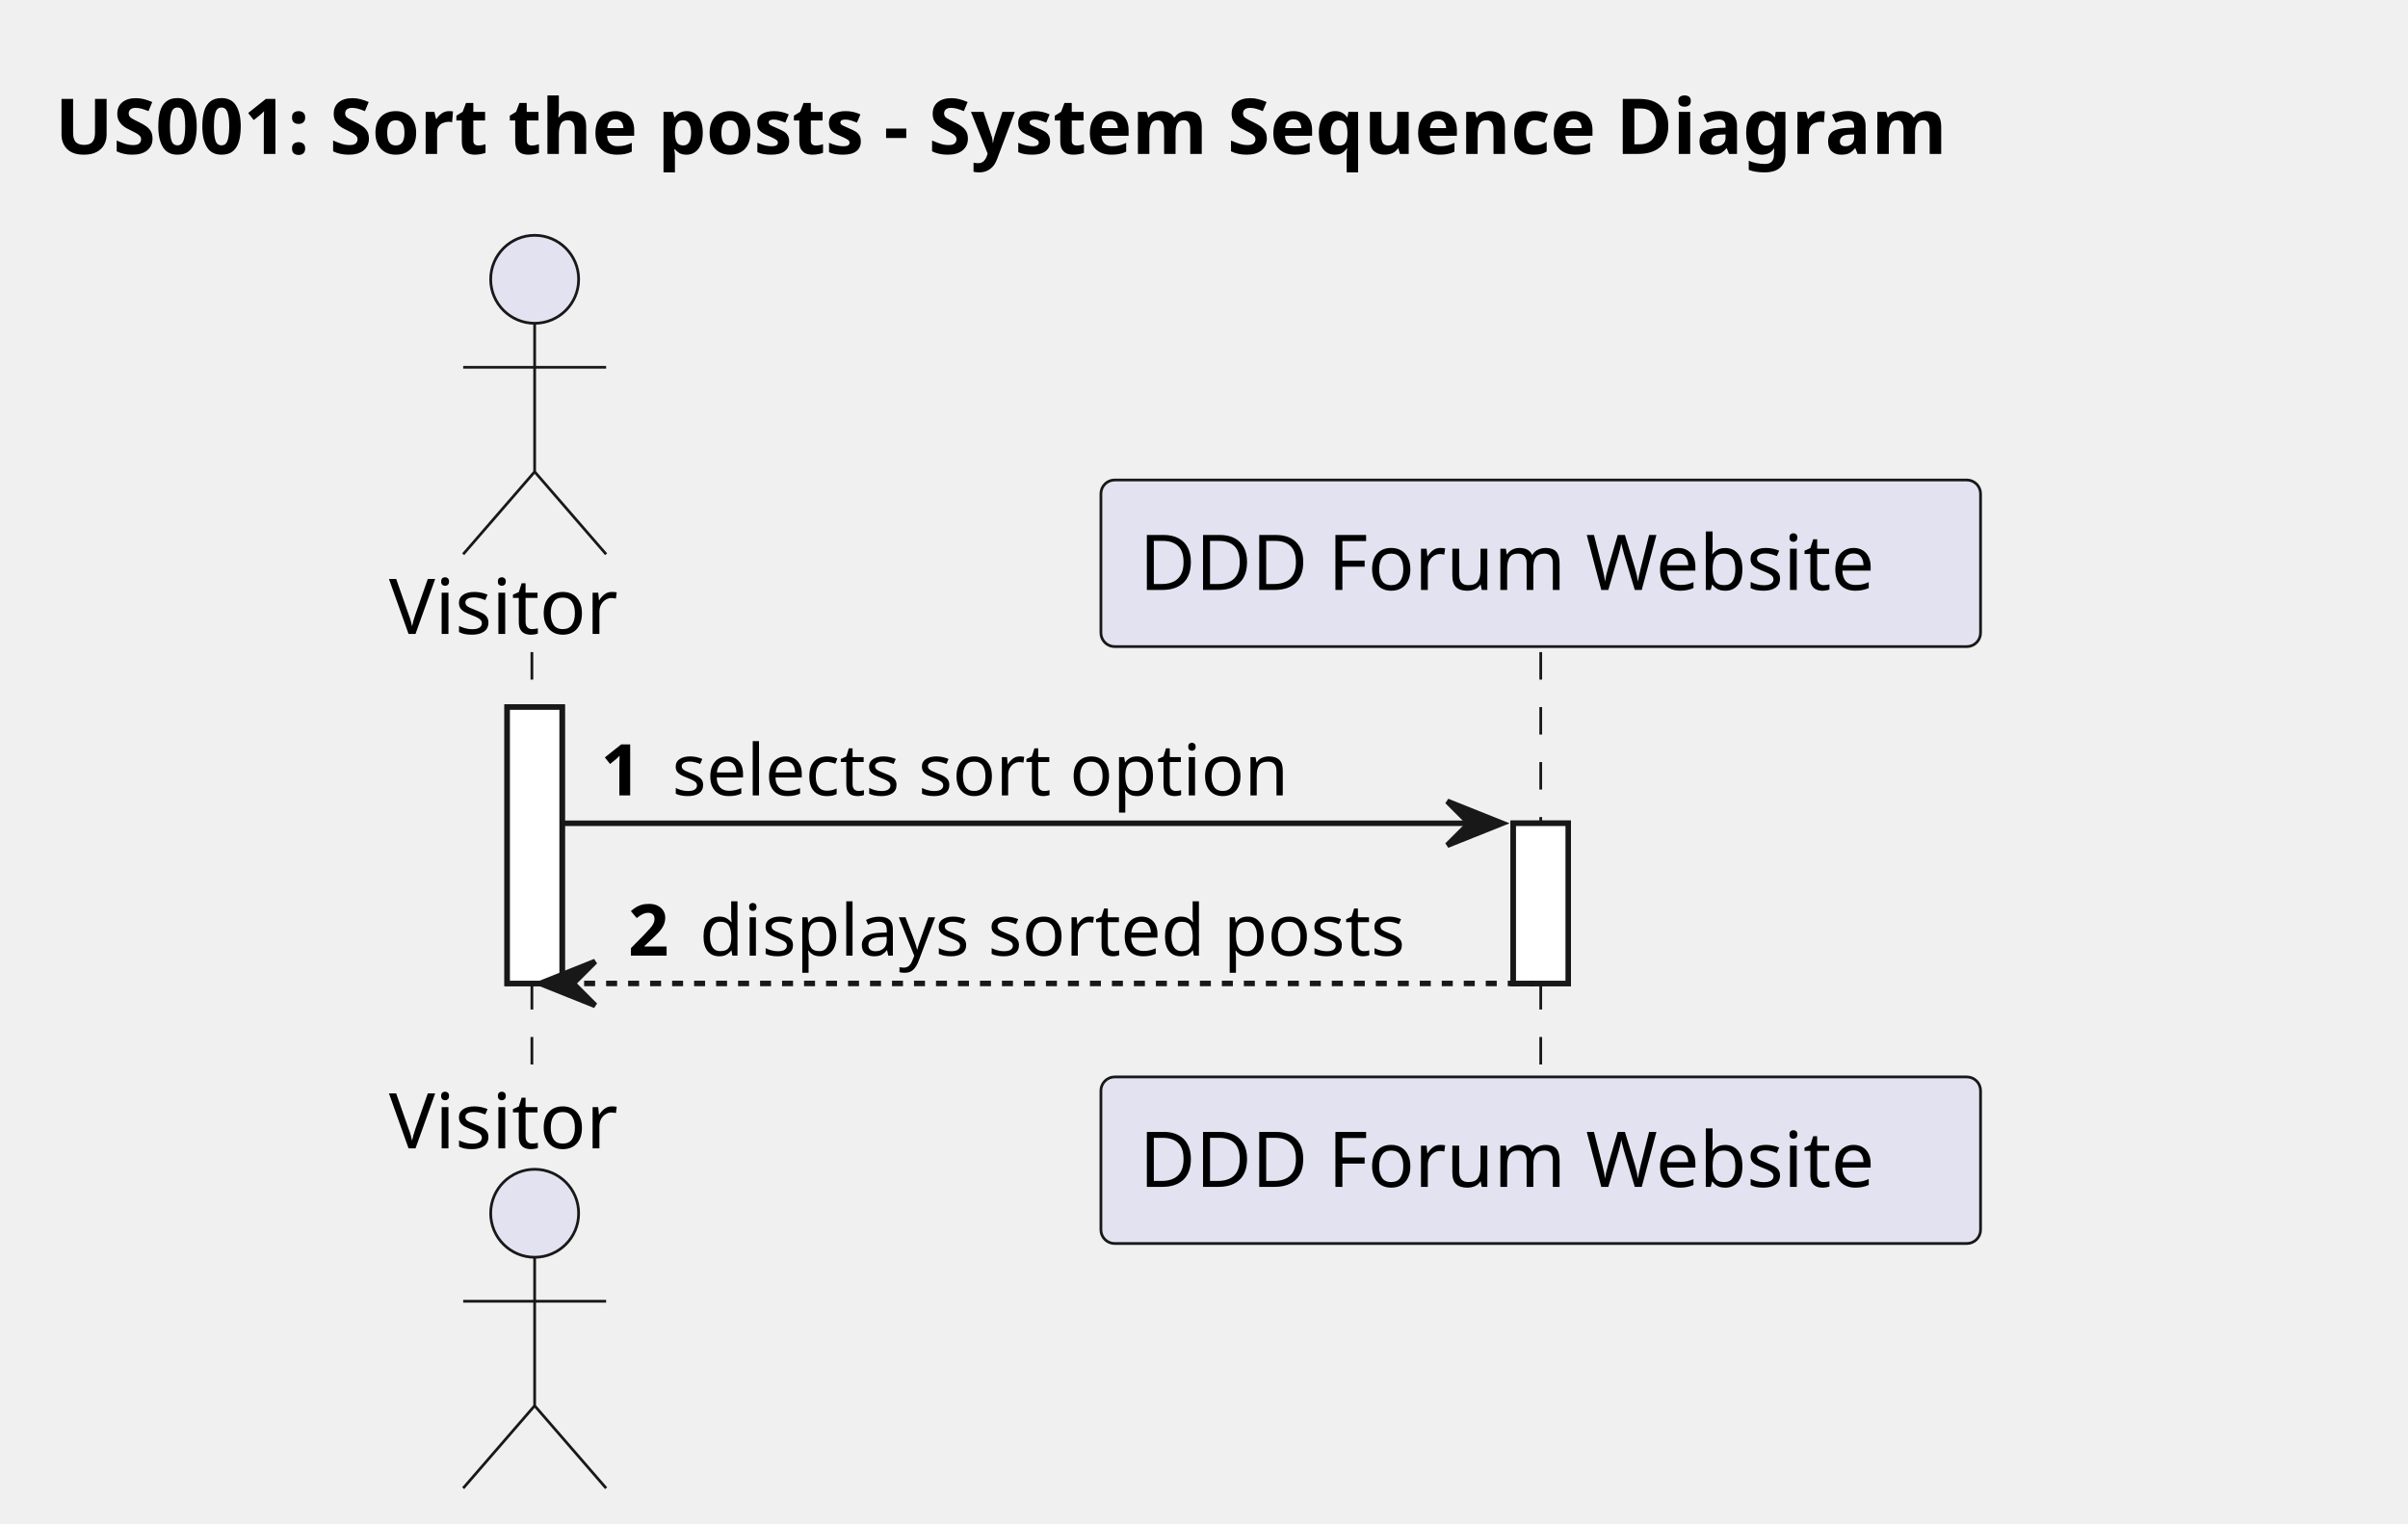
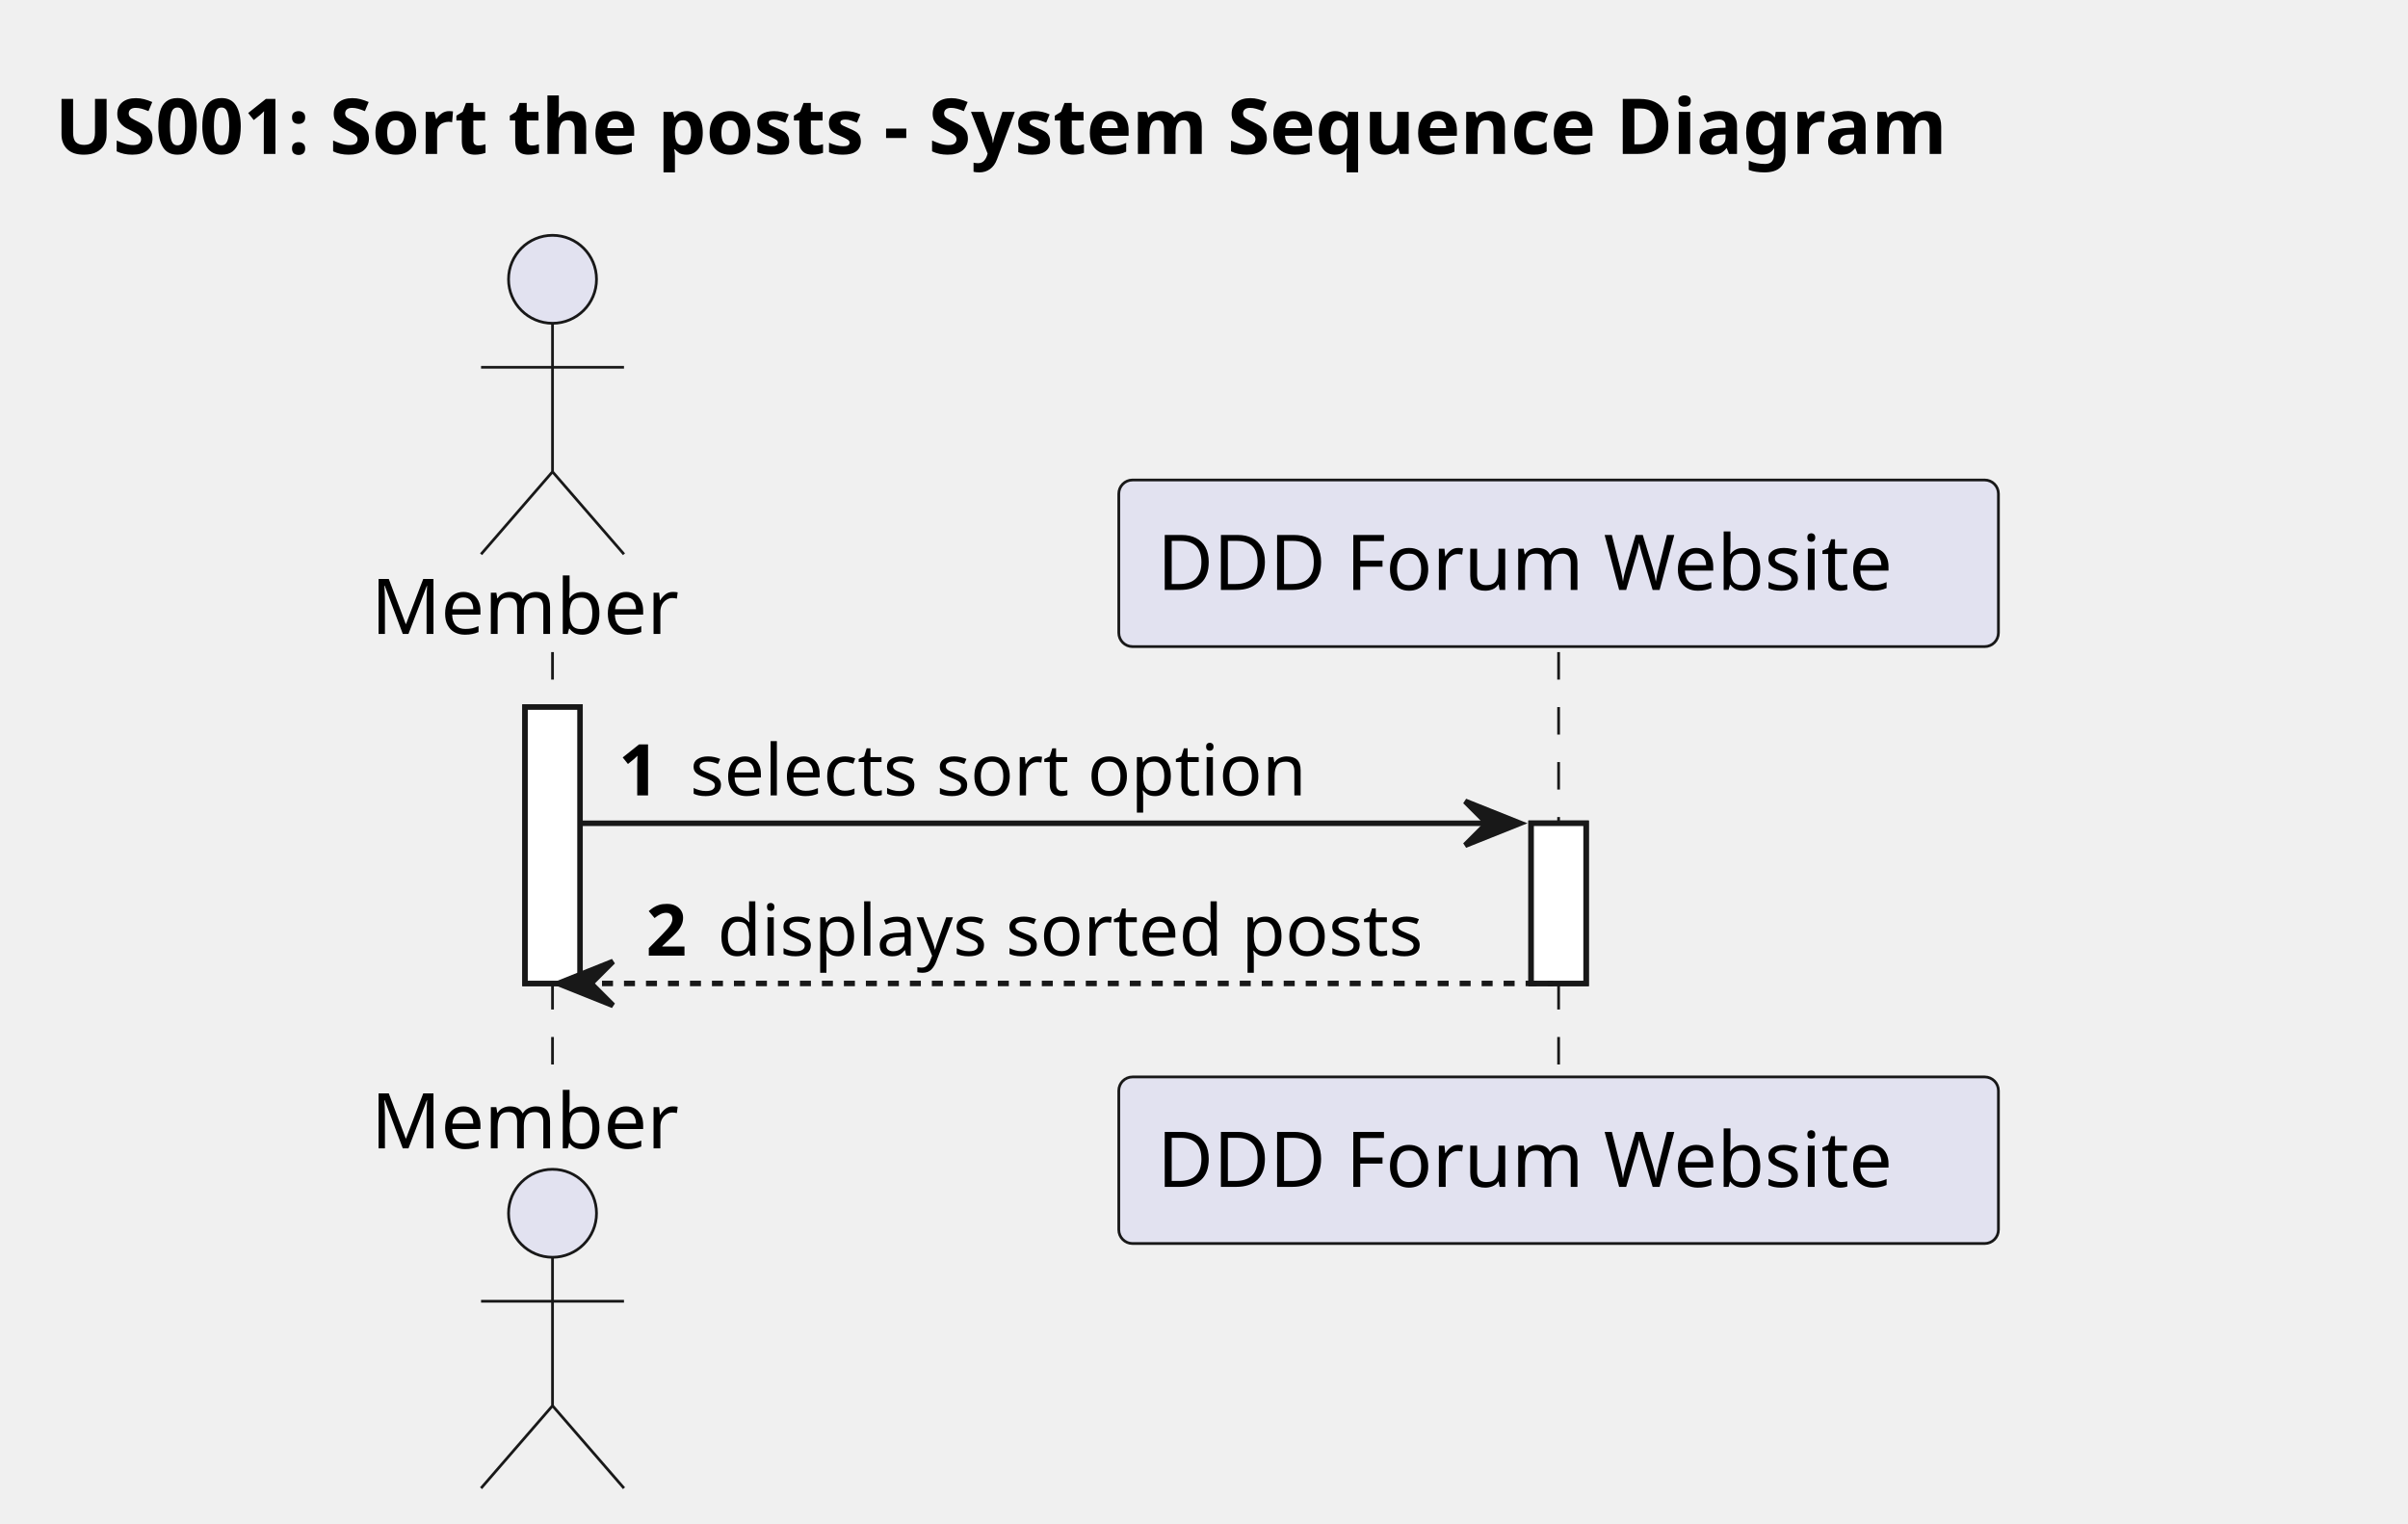
<svg xmlns="http://www.w3.org/2000/svg" contentStyleType="text/css" height="277px" preserveAspectRatio="none" style="width:438px;height:277px;background:#FFFFFF;" version="1.1" viewBox="0 0 438 277" width="438px" zoomAndPan="magnify">
  <defs />
  <g>
    <text fill="#000000" font-family="sans-serif" font-size="14" font-weight="bold" lengthAdjust="spacing" textLength="410" x="10" y="27.995">US001: Sort the posts - System Sequence Diagram</text>
-     <rect fill="#FFFFFF" height="50.266" style="stroke:#181818;stroke-width:1.0;" width="10" x="92.25" y="128.594" />
-     <rect fill="#FFFFFF" height="29.133" style="stroke:#181818;stroke-width:1.0;" width="10" x="275.25" y="149.727" />
-     <line style="stroke:#181818;stroke-width:0.5;stroke-dasharray:5.0,5.0;" x1="96.75" x2="96.75" y1="118.594" y2="196.859" />
-     <line style="stroke:#181818;stroke-width:0.5;stroke-dasharray:5.0,5.0;" x1="280.25" x2="280.25" y1="118.594" y2="196.859" />
-     <text fill="#000000" font-family="sans-serif" font-size="14" lengthAdjust="spacing" textLength="47" x="70.75" y="115.292">Visitor</text>
-     <ellipse cx="97.25" cy="50.797" fill="#E2E2F0" rx="8" ry="8" style="stroke:#181818;stroke-width:0.5;" />
-     <path d="M97.25,58.797 L97.25,85.797 M84.25,66.797 L110.25,66.797 M97.25,85.797 L84.25,100.797 M97.25,85.797 L110.25,100.797 " fill="none" style="stroke:#181818;stroke-width:0.5;" />
-     <text fill="#000000" font-family="sans-serif" font-size="14" lengthAdjust="spacing" textLength="47" x="70.75" y="208.855">Visitor</text>
-     <ellipse cx="97.25" cy="220.656" fill="#E2E2F0" rx="8" ry="8" style="stroke:#181818;stroke-width:0.5;" />
-     <path d="M97.25,228.656 L97.25,255.656 M84.25,236.656 L110.25,236.656 M97.25,255.656 L84.25,270.656 M97.25,255.656 L110.25,270.656 " fill="none" style="stroke:#181818;stroke-width:0.5;" />
-     <rect fill="#E2E2F0" height="30.297" rx="2.5" ry="2.5" style="stroke:#181818;stroke-width:0.5;" width="160" x="200.25" y="87.297" />
-     <text fill="#000000" font-family="sans-serif" font-size="14" lengthAdjust="spacing" textLength="146" x="207.25" y="107.292">DDD Forum Website</text>
-     <rect fill="#E2E2F0" height="30.297" rx="2.5" ry="2.5" style="stroke:#181818;stroke-width:0.5;" width="160" x="200.25" y="195.859" />
-     <text fill="#000000" font-family="sans-serif" font-size="14" lengthAdjust="spacing" textLength="146" x="207.25" y="215.855">DDD Forum Website</text>
-     <rect fill="#FFFFFF" height="50.266" style="stroke:#181818;stroke-width:1.0;" width="10" x="92.25" y="128.594" />
-     <rect fill="#FFFFFF" height="29.133" style="stroke:#181818;stroke-width:1.0;" width="10" x="275.25" y="149.727" />
-     <polygon fill="#181818" points="263.25,145.727,273.25,149.727,263.25,153.727,267.25,149.727" style="stroke:#181818;stroke-width:1.0;" />
-     <line style="stroke:#181818;stroke-width:1.0;" x1="102.25" x2="269.25" y1="149.727" y2="149.727" />
-     <text fill="#000000" font-family="sans-serif" font-size="13" font-weight="bold" lengthAdjust="spacing" textLength="9" x="109.25" y="144.661">1</text>
-     <text fill="#000000" font-family="sans-serif" font-size="13" lengthAdjust="spacing" textLength="118" x="122.25" y="144.661">selects sort option</text>
-     <polygon fill="#181818" points="108.25,174.859,98.25,178.859,108.25,182.859,104.25,178.859" style="stroke:#181818;stroke-width:1.0;" />
-     <line style="stroke:#181818;stroke-width:1.0;stroke-dasharray:2.0,2.0;" x1="102.25" x2="279.25" y1="178.859" y2="178.859" />
-     <text fill="#000000" font-family="sans-serif" font-size="13" font-weight="bold" lengthAdjust="spacing" textLength="9" x="114.25" y="173.793">2</text>
-     <text fill="#000000" font-family="sans-serif" font-size="13" lengthAdjust="spacing" textLength="136" x="127.25" y="173.793">displays sorted posts</text>
+     <rect fill="#FFFFFF" height="50.266" style="stroke:#181818;stroke-width:1.0;" width="10" x="95.5" y="128.594" />
+     <rect fill="#FFFFFF" height="29.133" style="stroke:#181818;stroke-width:1.0;" width="10" x="278.5" y="149.727" />
+     <line style="stroke:#181818;stroke-width:0.5;stroke-dasharray:5.0,5.0;" x1="100.5" x2="100.5" y1="118.594" y2="196.859" />
+     <line style="stroke:#181818;stroke-width:0.5;stroke-dasharray:5.0,5.0;" x1="283.5" x2="283.5" y1="118.594" y2="196.859" />
+     <text fill="#000000" font-family="sans-serif" font-size="14" lengthAdjust="spacing" textLength="60" x="67.5" y="115.292">Member</text>
+     <ellipse cx="100.5" cy="50.797" fill="#E2E2F0" rx="8" ry="8" style="stroke:#181818;stroke-width:0.5;" />
+     <path d="M100.5,58.797 L100.5,85.797 M87.5,66.797 L113.5,66.797 M100.5,85.797 L87.5,100.797 M100.5,85.797 L113.5,100.797 " fill="none" style="stroke:#181818;stroke-width:0.5;" />
+     <text fill="#000000" font-family="sans-serif" font-size="14" lengthAdjust="spacing" textLength="60" x="67.5" y="208.855">Member</text>
+     <ellipse cx="100.5" cy="220.656" fill="#E2E2F0" rx="8" ry="8" style="stroke:#181818;stroke-width:0.5;" />
+     <path d="M100.5,228.656 L100.5,255.656 M87.5,236.656 L113.5,236.656 M100.5,255.656 L87.5,270.656 M100.5,255.656 L113.5,270.656 " fill="none" style="stroke:#181818;stroke-width:0.5;" />
+     <rect fill="#E2E2F0" height="30.297" rx="2.5" ry="2.5" style="stroke:#181818;stroke-width:0.5;" width="160" x="203.5" y="87.297" />
+     <text fill="#000000" font-family="sans-serif" font-size="14" lengthAdjust="spacing" textLength="146" x="210.5" y="107.292">DDD Forum Website</text>
+     <rect fill="#E2E2F0" height="30.297" rx="2.5" ry="2.5" style="stroke:#181818;stroke-width:0.5;" width="160" x="203.5" y="195.859" />
+     <text fill="#000000" font-family="sans-serif" font-size="14" lengthAdjust="spacing" textLength="146" x="210.5" y="215.855">DDD Forum Website</text>
+     <rect fill="#FFFFFF" height="50.266" style="stroke:#181818;stroke-width:1.0;" width="10" x="95.5" y="128.594" />
+     <rect fill="#FFFFFF" height="29.133" style="stroke:#181818;stroke-width:1.0;" width="10" x="278.5" y="149.727" />
+     <polygon fill="#181818" points="266.5,145.727,276.5,149.727,266.5,153.727,270.5,149.727" style="stroke:#181818;stroke-width:1.0;" />
+     <line style="stroke:#181818;stroke-width:1.0;" x1="105.5" x2="272.5" y1="149.727" y2="149.727" />
+     <text fill="#000000" font-family="sans-serif" font-size="13" font-weight="bold" lengthAdjust="spacing" textLength="9" x="112.5" y="144.661">1</text>
+     <text fill="#000000" font-family="sans-serif" font-size="13" lengthAdjust="spacing" textLength="118" x="125.5" y="144.661">selects sort option</text>
+     <polygon fill="#181818" points="111.5,174.859,101.5,178.859,111.5,182.859,107.5,178.859" style="stroke:#181818;stroke-width:1.0;" />
+     <line style="stroke:#181818;stroke-width:1.0;stroke-dasharray:2.0,2.0;" x1="105.5" x2="282.5" y1="178.859" y2="178.859" />
+     <text fill="#000000" font-family="sans-serif" font-size="13" font-weight="bold" lengthAdjust="spacing" textLength="9" x="117.5" y="173.793">2</text>
+     <text fill="#000000" font-family="sans-serif" font-size="13" lengthAdjust="spacing" textLength="136" x="130.5" y="173.793">displays sorted posts</text>
  </g>
</svg>
